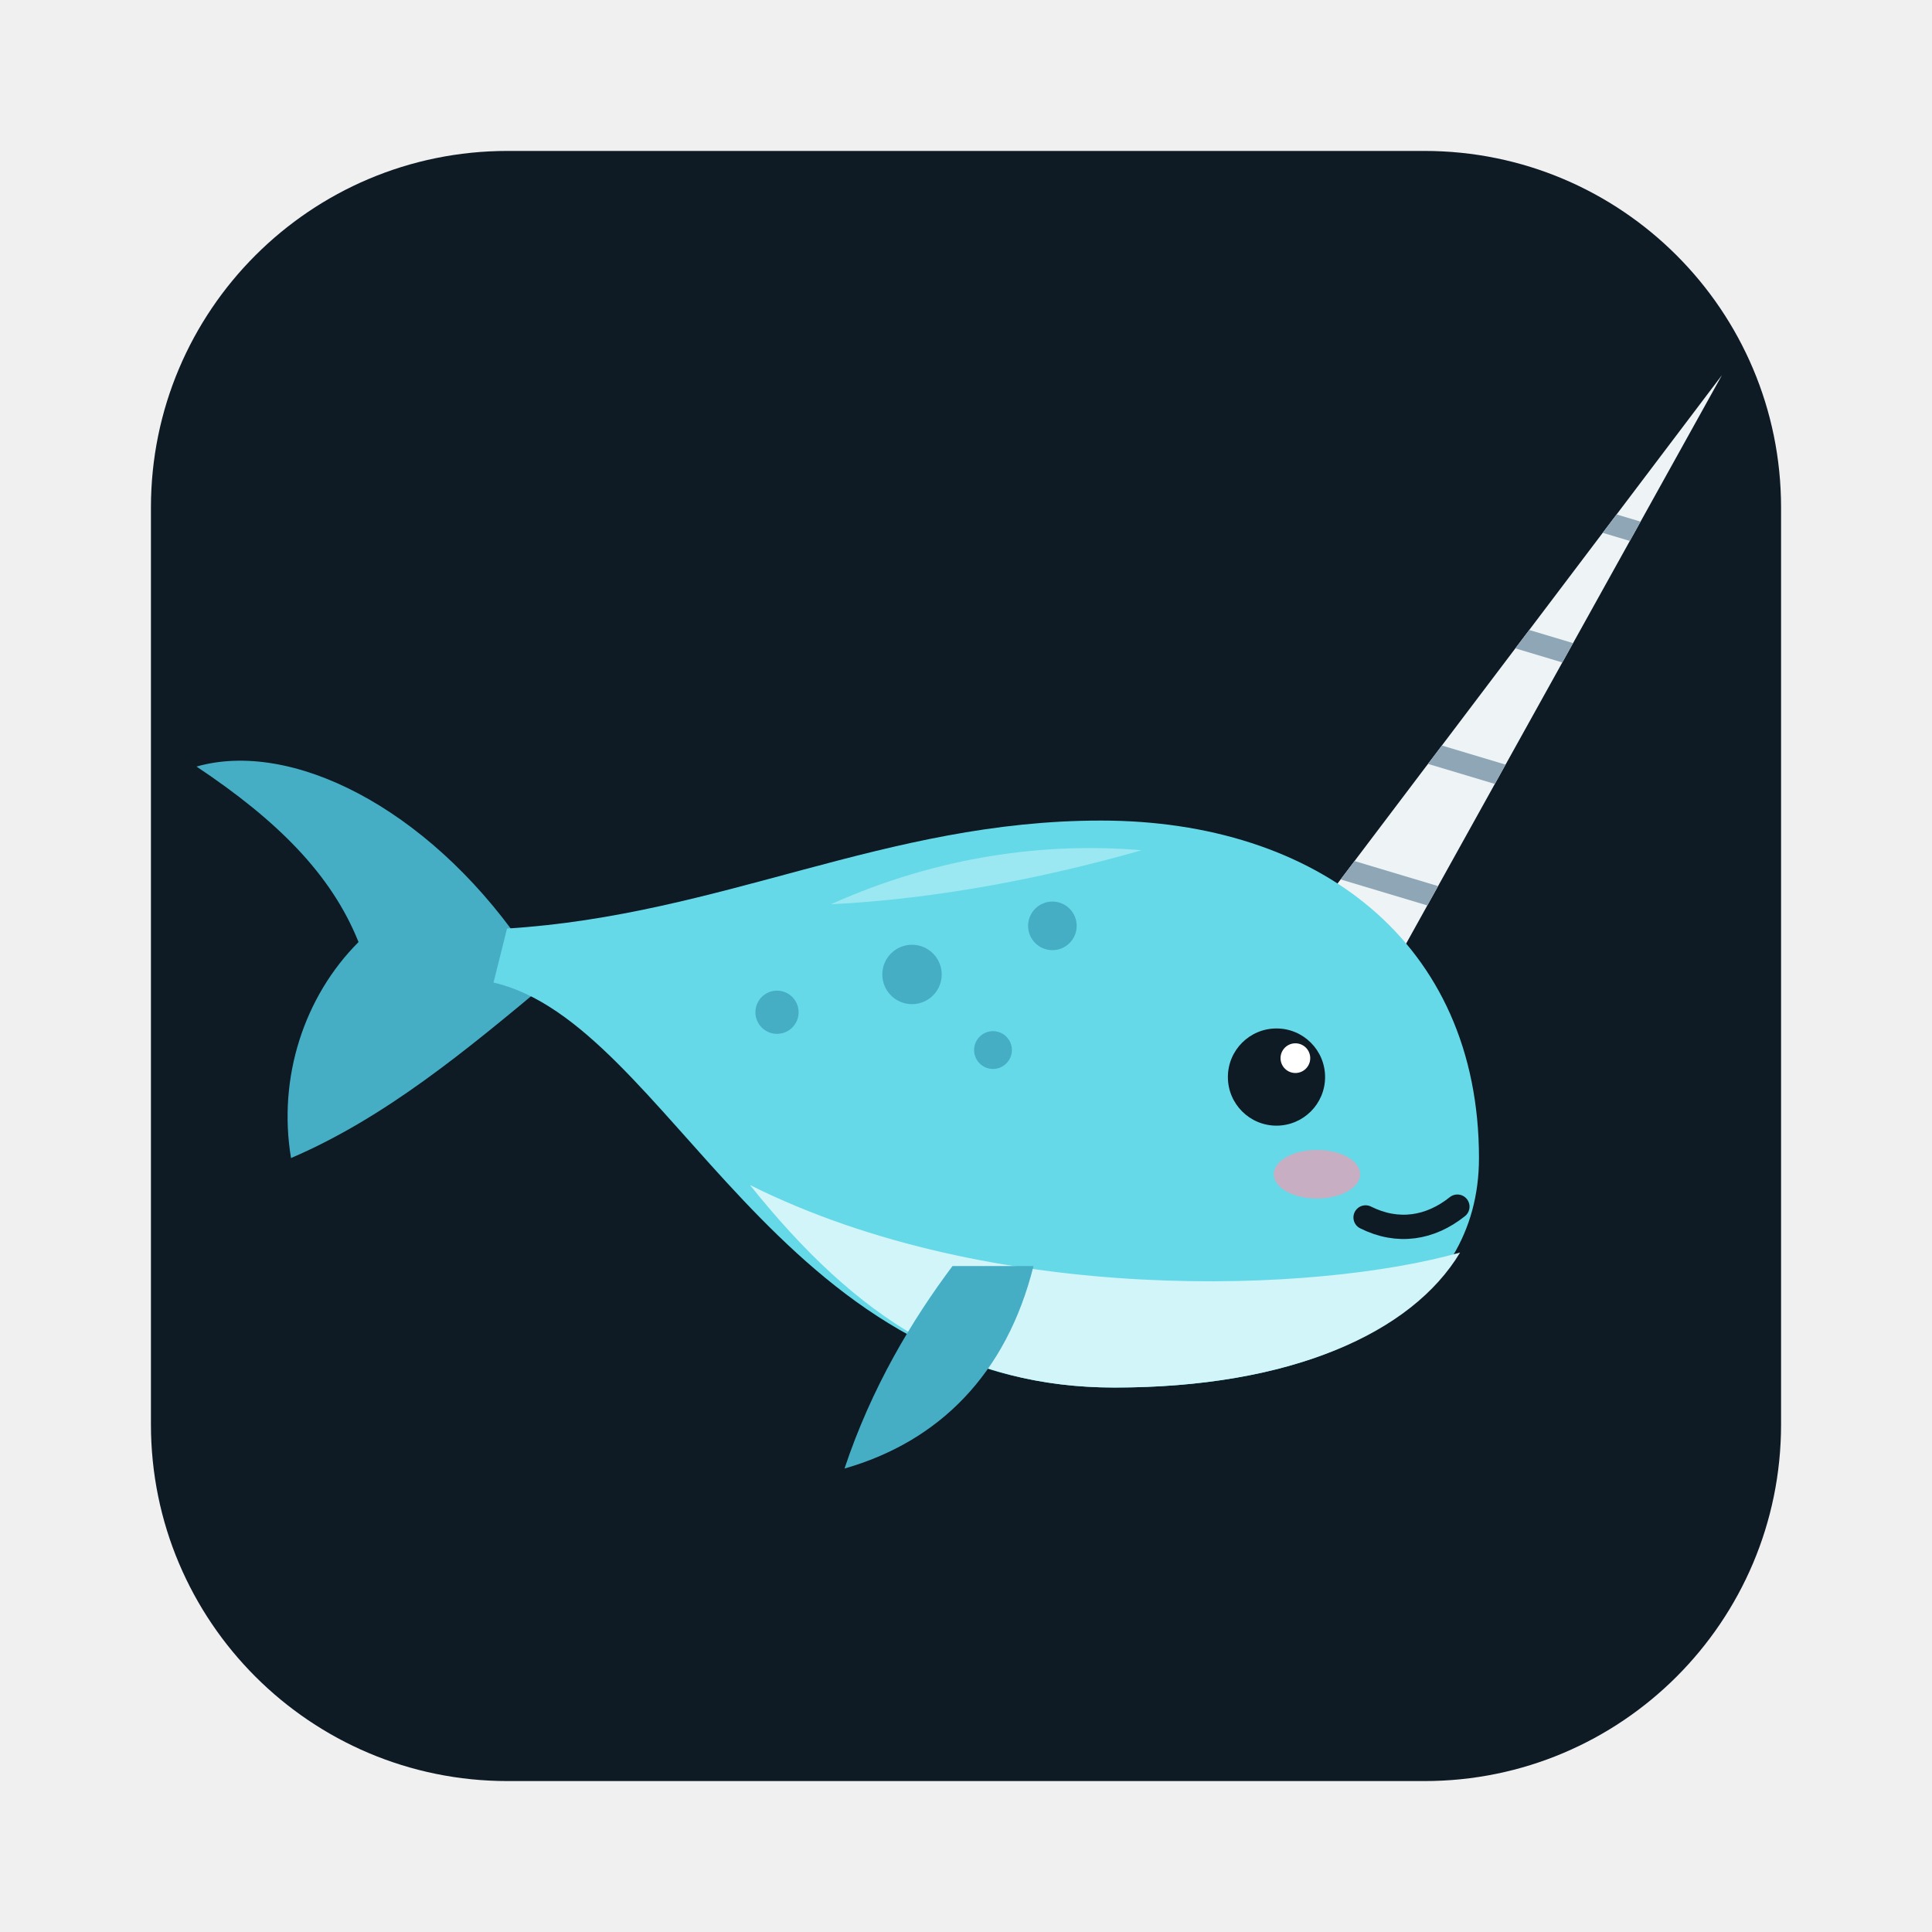
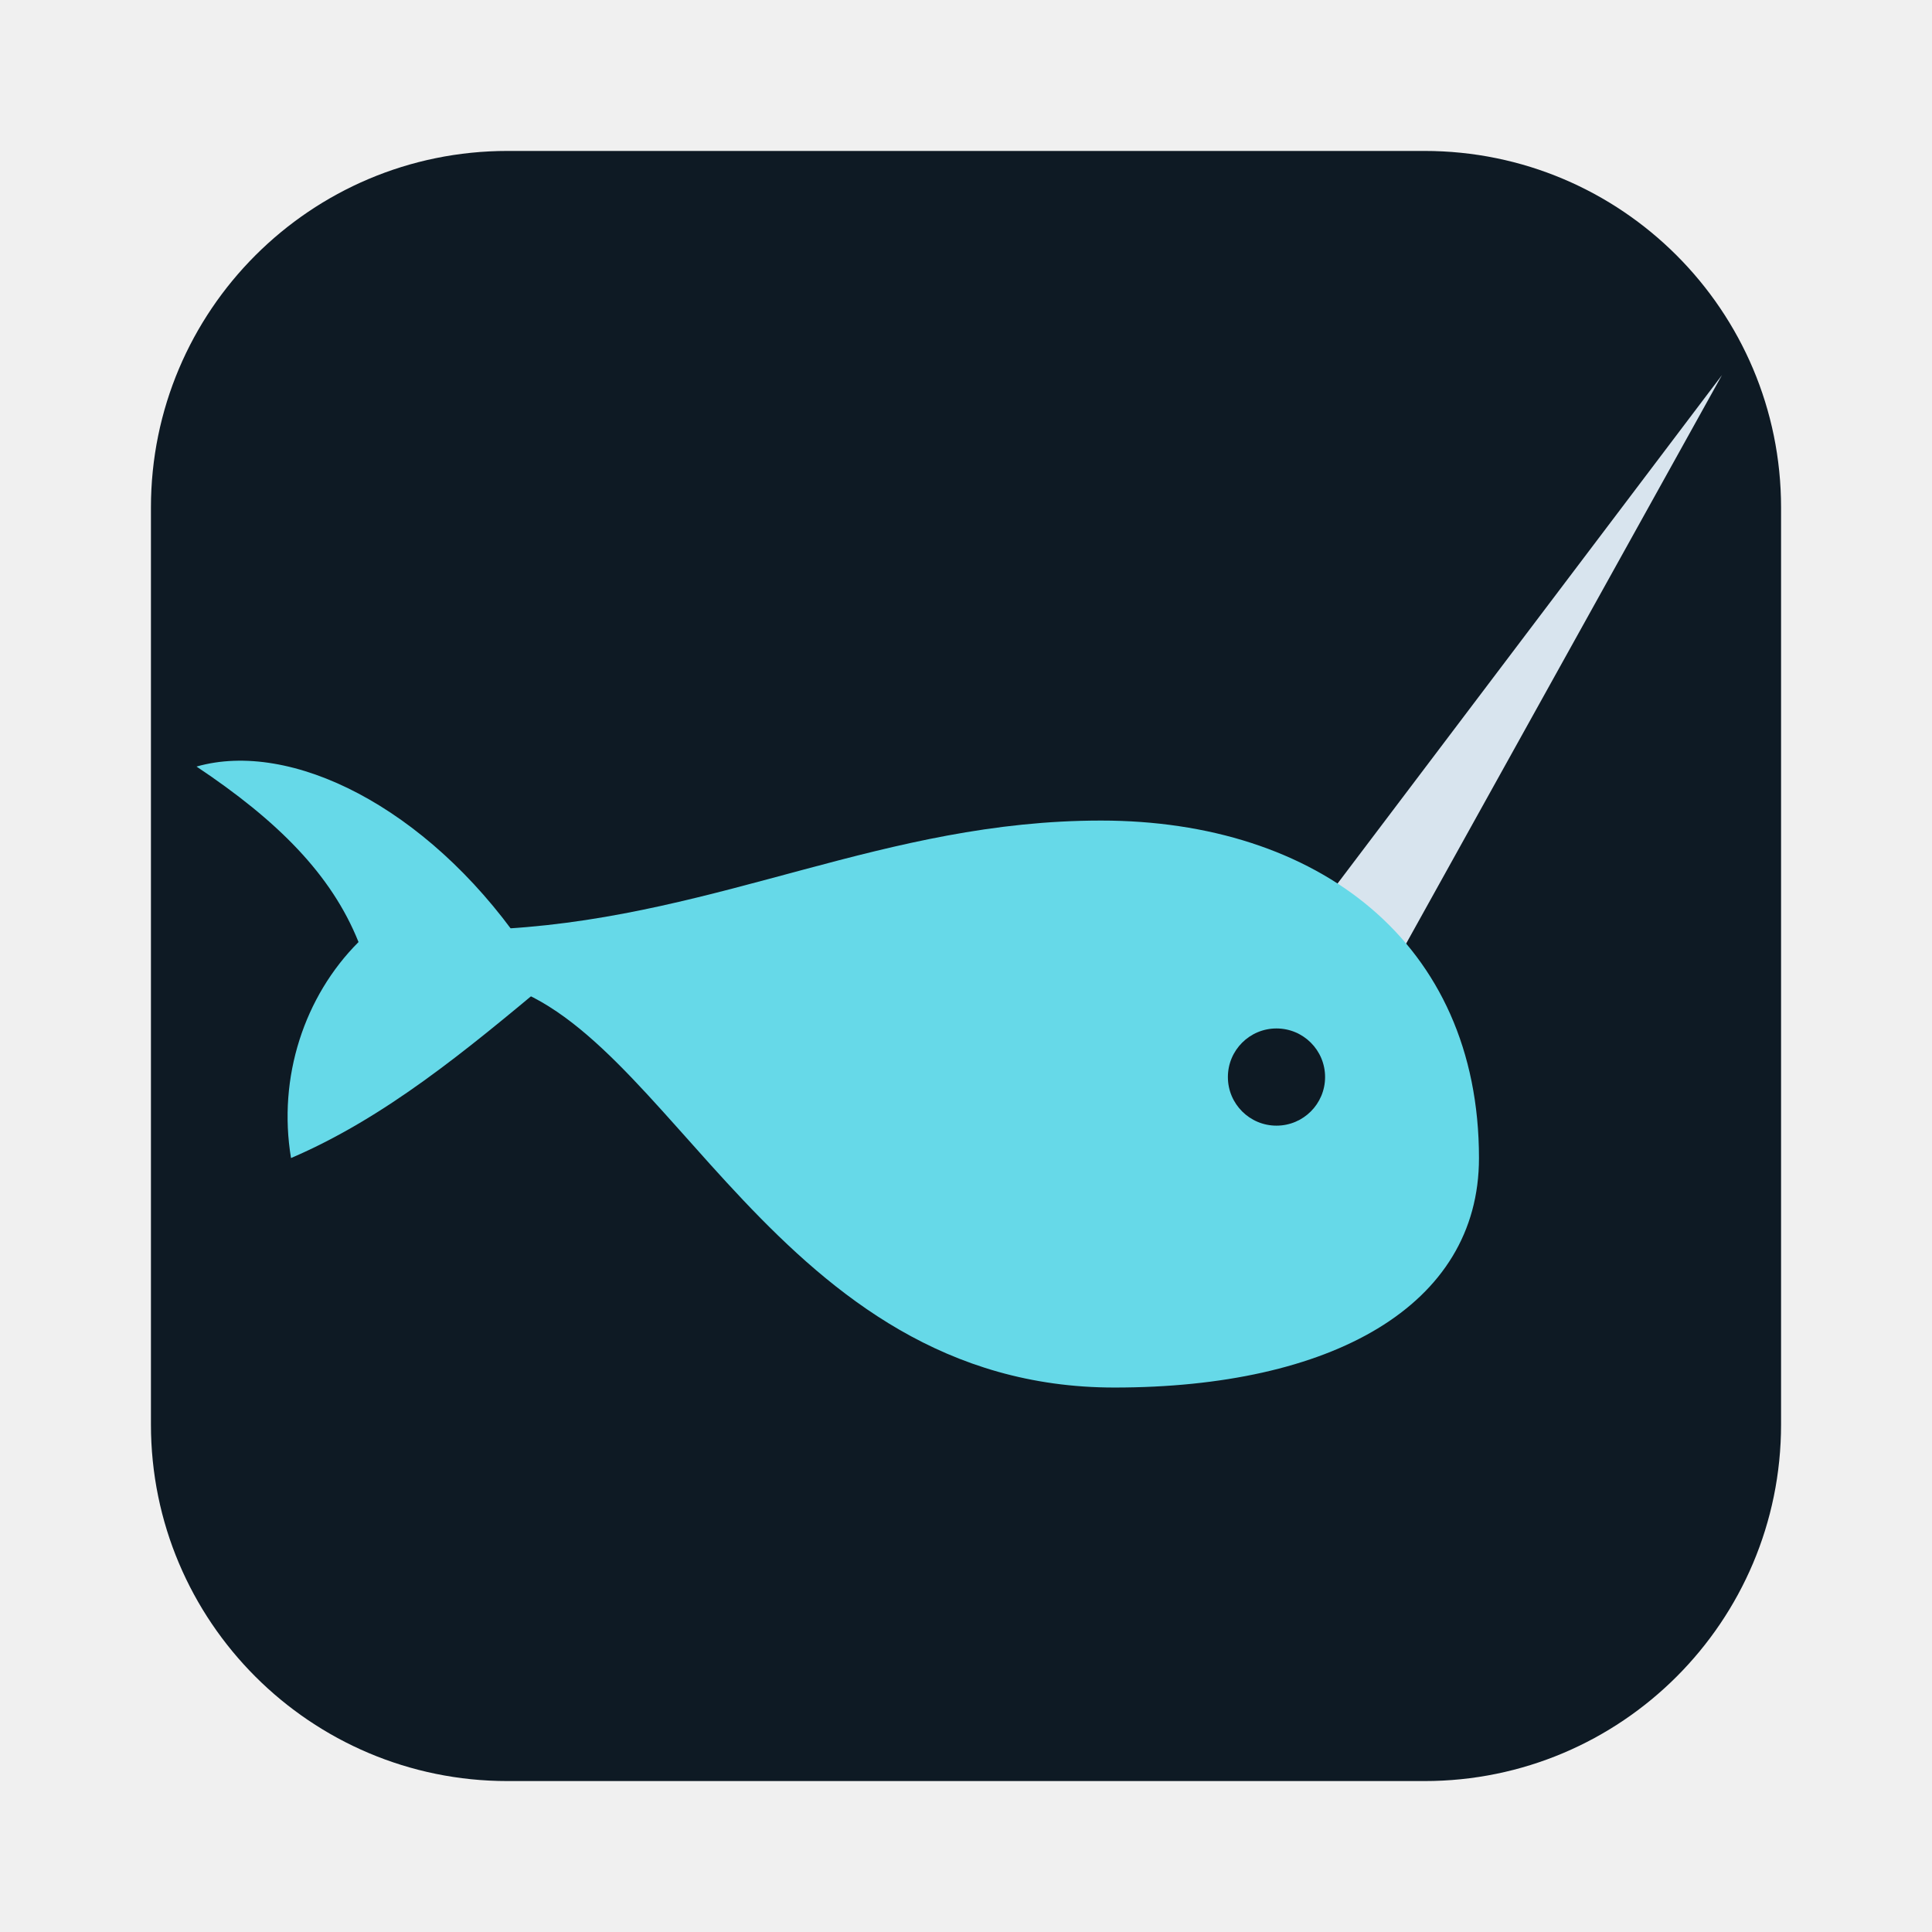
<svg xmlns="http://www.w3.org/2000/svg" viewBox="0 0 64 64">
-   <defs>
-     <clipPath id="tusk">
-       <path d="M44.5 29.5 L47.5 31.5 L60 9 Z" />
-     </clipPath>
-   </defs>
  <g transform="translate(5 5) scale(0.84375)">
    <rect width="64" height="64" rx="14" fill="#0e1a24" />
    <g transform="translate(32 30) scale(1.06) translate(-32 -29)">
-       <path d="M44.5 29.5 L47.5 31.5 L60 9 Z" fill="#eef3f6" />
-       <g clip-path="url(#tusk)" stroke="#8fa6b6" stroke-width="0.8" stroke-linecap="round">
-         <path d="M45 27 L50 28.5" />
-         <path d="M47.5 22.5 L52.5 24" />
-         <path d="M50 18 L55 19.5" />
-         <path d="M52.5 13.5 L57.5 15" />
-       </g>
-       <path d="M15.5 30 C12 25 7 22.5 3.5 23.5 C6.5 25.5 8.5 27.5 9.5 30 C7.5 32 6.5 35 7 38 C10.5 36.5 13.5 34 16.5 31.5 Z" fill="#45aec4" />
+       <path d="M44.5 29.5 L47.5 31.5 L60 9 Z" fill="#d8e4ee" />
+       <path d="M15.5 30 C12 25 7 22.5 3.5 23.5 C6.5 25.5 8.5 27.5 9.5 30 C7.5 32 6.5 35 7 38 C10.5 36.5 13.5 34 16.5 31.5 Z" fill="#66d9e8" />
      <path d="M51 38 C51 30 45 25.5 37 25.5 C29 25.5 23 29 15 29.5 L14.5 31.5 C21 33 25 46.5 37.5 46.5 C45.5 46.5 51 43.5 51 38 Z" fill="#66d9e8" />
-       <path d="M27 28.6 C31 26.8 35 26.3 38.5 26.6 C35 27.6 31 28.4 27 28.6 Z" fill="#9be8f2" />
-       <path d="M24 39 C28 44 32 46.5 37.5 46.5 C44 46.5 48.5 44.5 50.3 41.5 C45 43 33 43.5 24 39 Z" fill="#d2f5fa" />
-       <path d="M34.5 42 C33.5 46 31 48.5 27.5 49.5 C28.5 46.5 30 44 31.5 42 Z" fill="#45aec4" />
-       <circle cx="30" cy="31.2" r="1.1" fill="#45aec4" />
-       <circle cx="35.2" cy="29.4" r="0.9" fill="#45aec4" />
-       <circle cx="25" cy="32.6" r="0.8" fill="#45aec4" />
-       <circle cx="33" cy="34" r="0.7" fill="#45aec4" />
      <circle cx="43.5" cy="35" r="1.8" fill="#0e1a24" />
-       <circle cx="44.2" cy="34.3" r="0.55" fill="#ffffff" />
-       <ellipse cx="45" cy="38.6" rx="1.6" ry="0.9" fill="#f29bb2" opacity="0.7" />
-       <path d="M46.8 40.2 C48 40.8 49.2 40.6 50.2 39.8" fill="none" stroke="#0e1a24" stroke-width="0.9" stroke-linecap="round" />
    </g>
  </g>
</svg>
